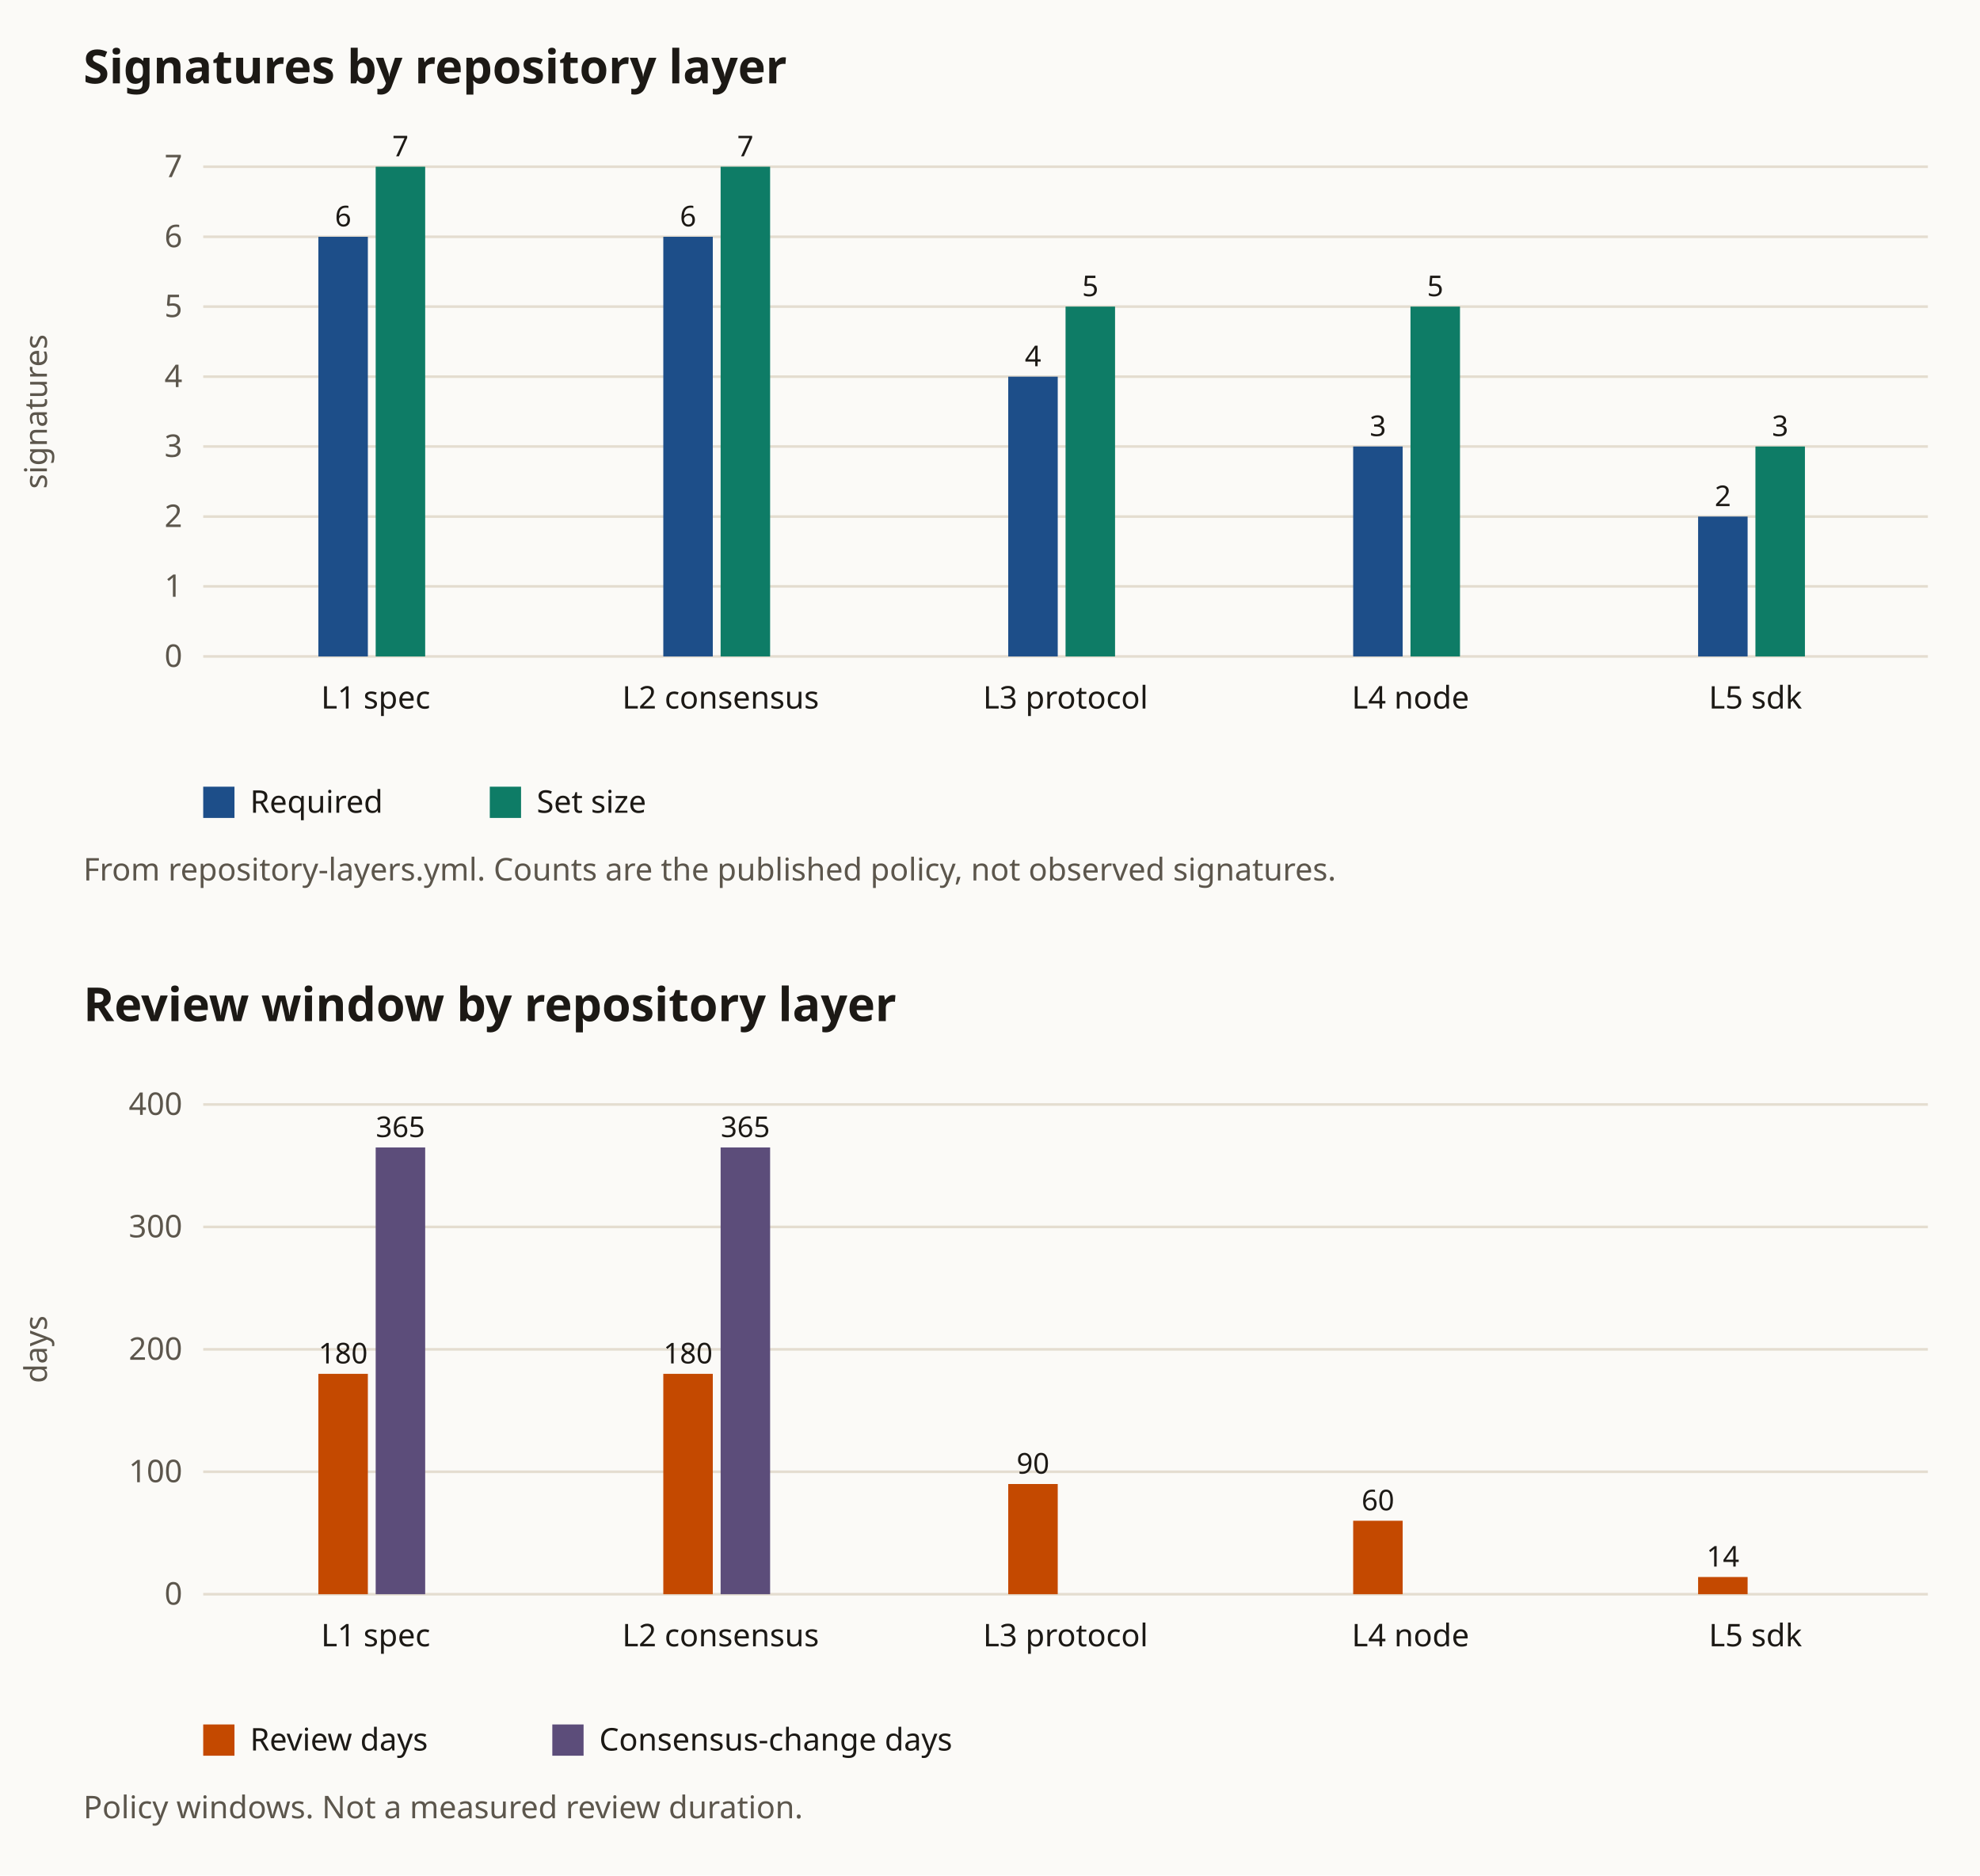
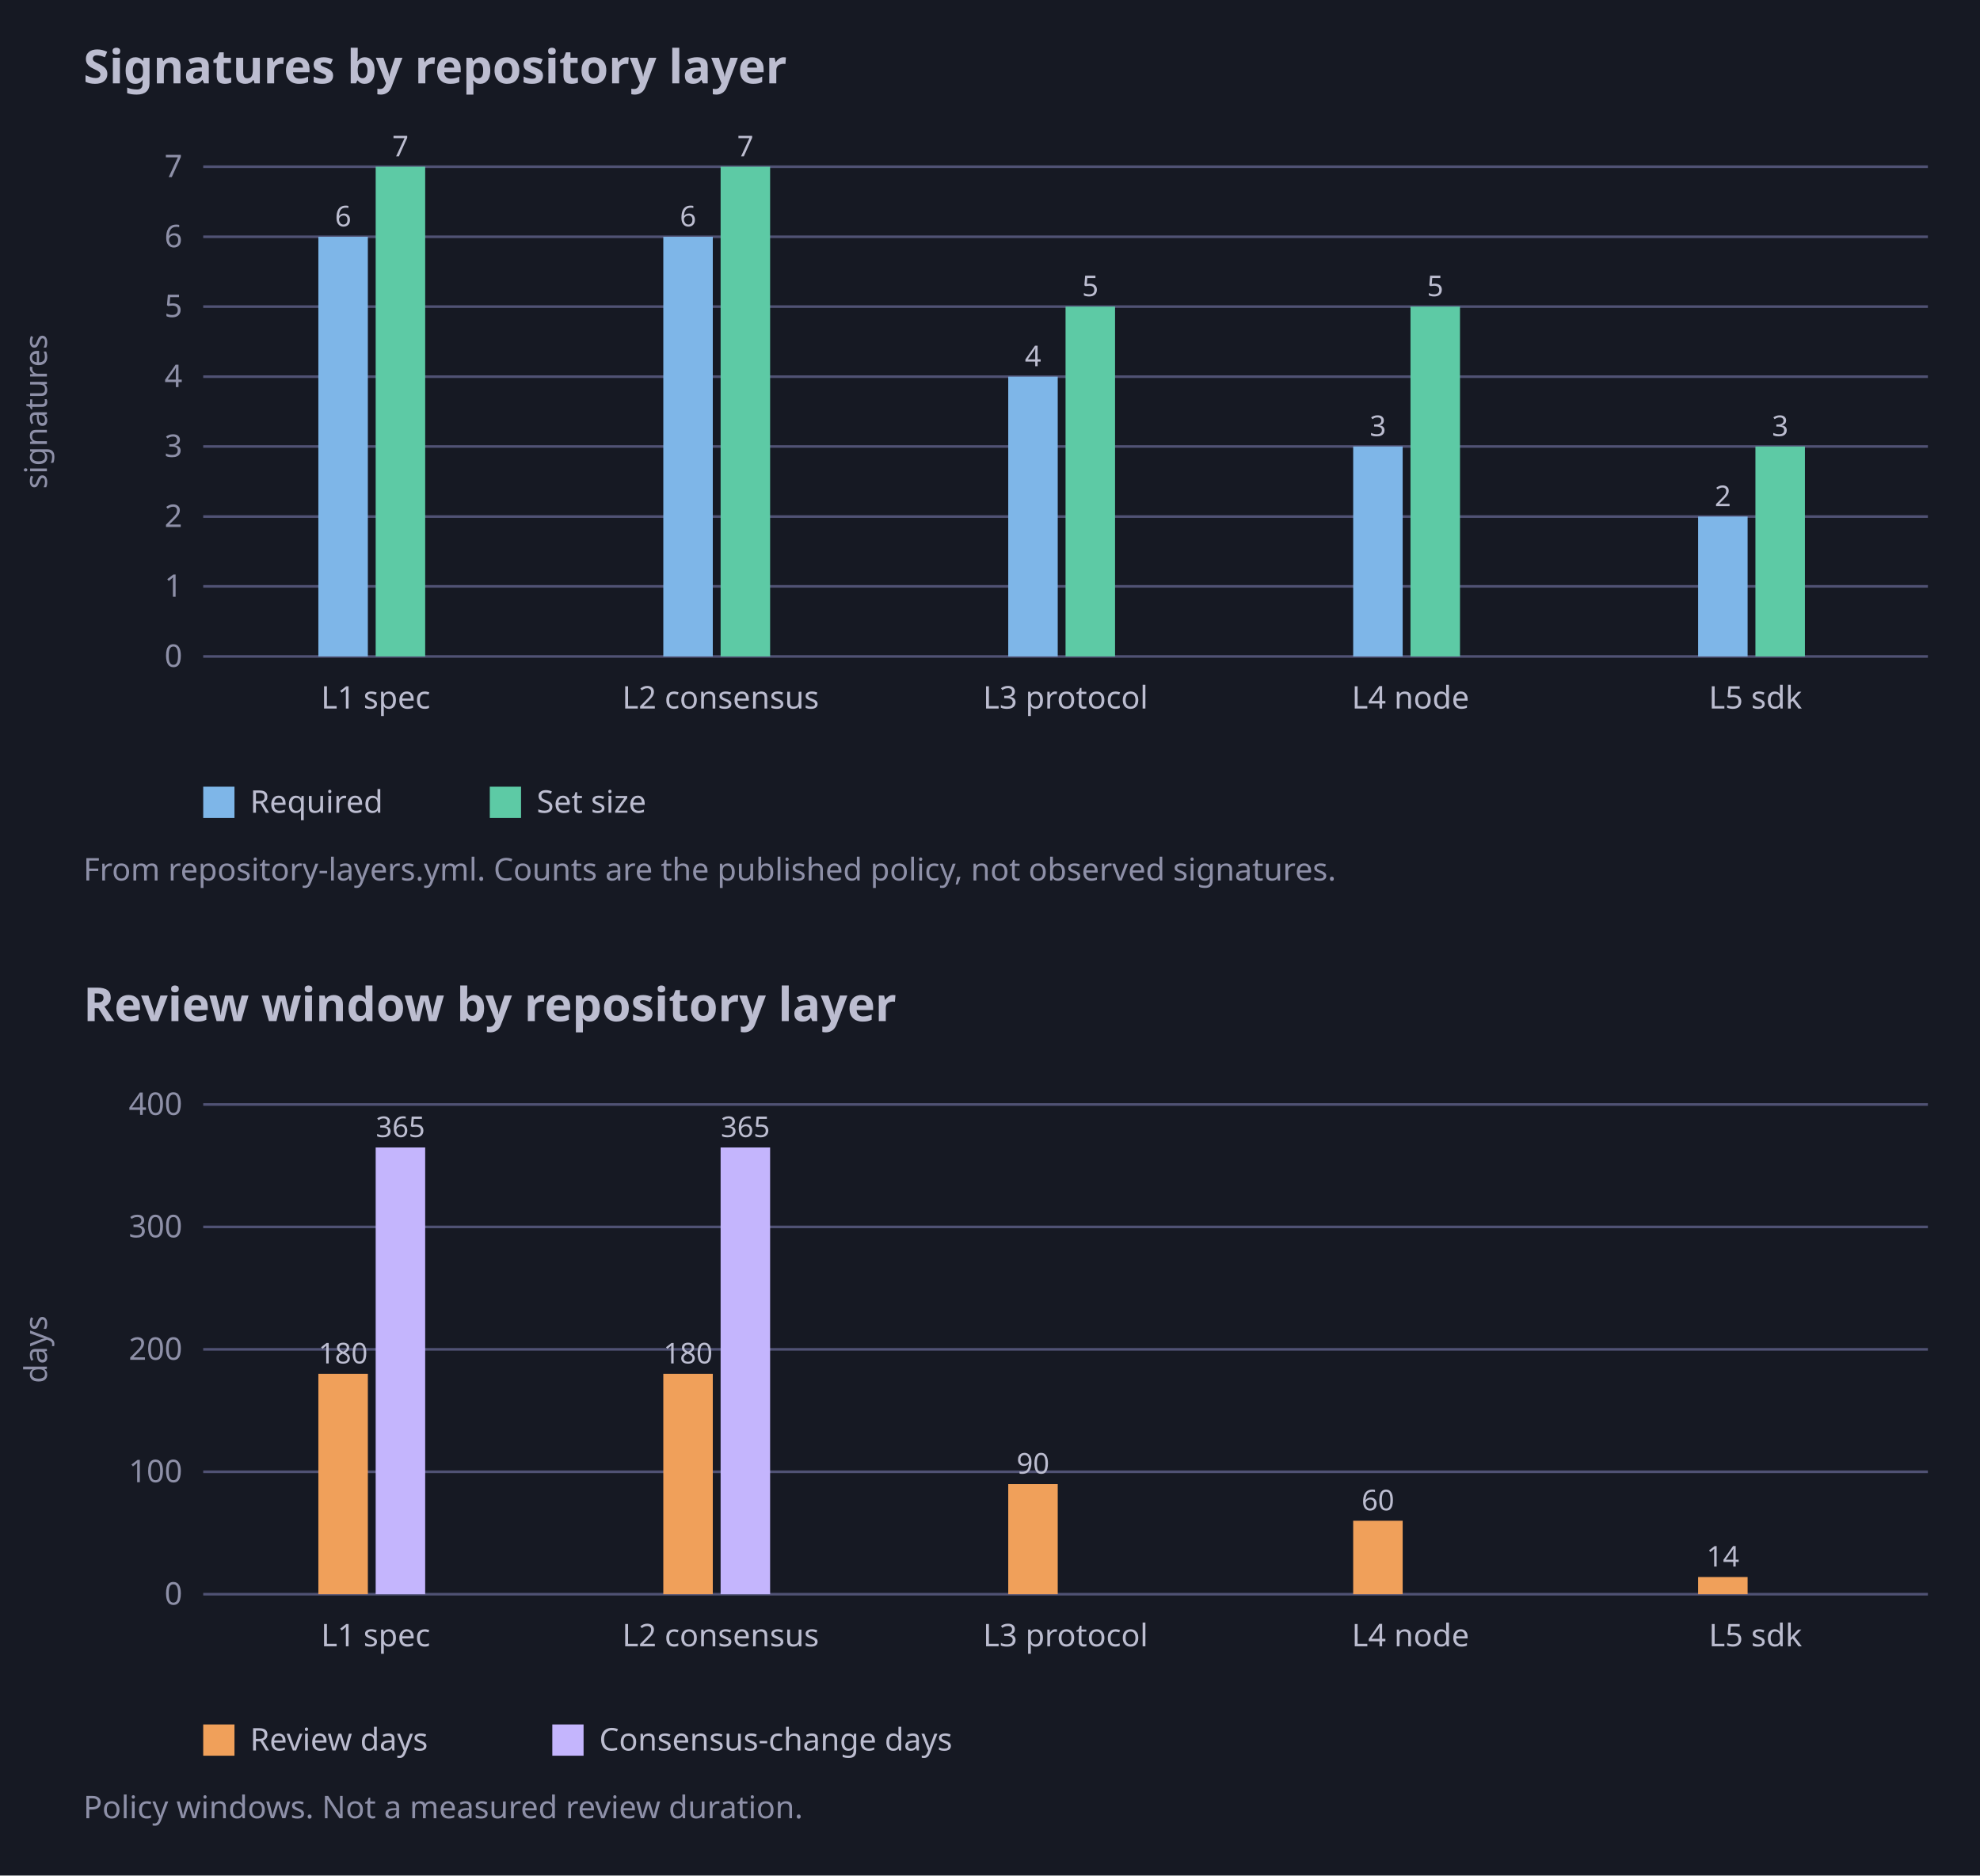
<svg xmlns="http://www.w3.org/2000/svg" viewBox="0 0 760 720" role="img" width="760" height="720">
-   <rect width="100%" height="100%" fill="#fbfaf7" />
+   <rect width="100%" height="100%" fill="#161923" />
  <g transform="translate(0 0)">
-     <text x="32" y="32" fill="#1c1915" font-family="system-ui,sans-serif" font-size="18" font-weight="650">Signatures by repository layer</text>
-     <text x="18" y="158.0" fill="#5c564c" font-family="system-ui,sans-serif" font-size="12" text-anchor="middle" transform="rotate(-90 18 158.0)">signatures</text>
-     <line x1="78" y1="252.0" x2="740" y2="252.0" stroke="#e4ddd0" />
-     <text x="70" y="256.0" fill="#5c564c" text-anchor="end" font-family="system-ui,sans-serif" font-size="12">0</text>
-     <line x1="78" y1="225.1" x2="740" y2="225.1" stroke="#e4ddd0" />
-     <text x="70" y="229.1" fill="#5c564c" text-anchor="end" font-family="system-ui,sans-serif" font-size="12">1</text>
-     <line x1="78" y1="198.3" x2="740" y2="198.3" stroke="#e4ddd0" />
-     <text x="70" y="202.3" fill="#5c564c" text-anchor="end" font-family="system-ui,sans-serif" font-size="12">2</text>
-     <line x1="78" y1="171.4" x2="740" y2="171.4" stroke="#e4ddd0" />
-     <text x="70" y="175.4" fill="#5c564c" text-anchor="end" font-family="system-ui,sans-serif" font-size="12">3</text>
-     <line x1="78" y1="144.6" x2="740" y2="144.6" stroke="#e4ddd0" />
-     <text x="70" y="148.6" fill="#5c564c" text-anchor="end" font-family="system-ui,sans-serif" font-size="12">4</text>
-     <line x1="78" y1="117.7" x2="740" y2="117.7" stroke="#e4ddd0" />
-     <text x="70" y="121.7" fill="#5c564c" text-anchor="end" font-family="system-ui,sans-serif" font-size="12">5</text>
-     <line x1="78" y1="90.9" x2="740" y2="90.9" stroke="#e4ddd0" />
-     <text x="70" y="94.9" fill="#5c564c" text-anchor="end" font-family="system-ui,sans-serif" font-size="12">6</text>
-     <line x1="78" y1="64.0" x2="740" y2="64.0" stroke="#e4ddd0" />
-     <text x="70" y="68.0" fill="#5c564c" text-anchor="end" font-family="system-ui,sans-serif" font-size="12">7</text>
-     <rect x="122.2" y="90.9" width="19.0" height="161.1" fill="#1d4e89" />
-     <text x="131.7" y="86.9" fill="#1c1915" text-anchor="middle" font-family="system-ui,sans-serif" font-size="11">6</text>
-     <rect x="144.2" y="64.0" width="19.0" height="188.0" fill="#0e7c66" />
-     <text x="153.7" y="60.0" fill="#1c1915" text-anchor="middle" font-family="system-ui,sans-serif" font-size="11">7</text>
-     <text x="144.2" y="272" fill="#1c1915" text-anchor="middle" font-family="system-ui,sans-serif" font-size="12">L1 spec</text>
-     <rect x="254.6" y="90.9" width="19.0" height="161.1" fill="#1d4e89" />
-     <text x="264.1" y="86.9" fill="#1c1915" text-anchor="middle" font-family="system-ui,sans-serif" font-size="11">6</text>
-     <rect x="276.6" y="64.0" width="19.0" height="188.0" fill="#0e7c66" />
-     <text x="286.1" y="60.0" fill="#1c1915" text-anchor="middle" font-family="system-ui,sans-serif" font-size="11">7</text>
-     <text x="276.6" y="272" fill="#1c1915" text-anchor="middle" font-family="system-ui,sans-serif" font-size="12">L2 consensus</text>
-     <rect x="387.0" y="144.6" width="19.0" height="107.4" fill="#1d4e89" />
-     <text x="396.5" y="140.6" fill="#1c1915" text-anchor="middle" font-family="system-ui,sans-serif" font-size="11">4</text>
-     <rect x="409.0" y="117.7" width="19.0" height="134.3" fill="#0e7c66" />
-     <text x="418.5" y="113.7" fill="#1c1915" text-anchor="middle" font-family="system-ui,sans-serif" font-size="11">5</text>
-     <text x="409.0" y="272" fill="#1c1915" text-anchor="middle" font-family="system-ui,sans-serif" font-size="12">L3 protocol</text>
-     <rect x="519.4" y="171.4" width="19.0" height="80.6" fill="#1d4e89" />
-     <text x="528.9" y="167.4" fill="#1c1915" text-anchor="middle" font-family="system-ui,sans-serif" font-size="11">3</text>
-     <rect x="541.4" y="117.7" width="19.0" height="134.3" fill="#0e7c66" />
-     <text x="550.9" y="113.7" fill="#1c1915" text-anchor="middle" font-family="system-ui,sans-serif" font-size="11">5</text>
-     <text x="541.4" y="272" fill="#1c1915" text-anchor="middle" font-family="system-ui,sans-serif" font-size="12">L4 node</text>
-     <rect x="651.8" y="198.3" width="19.0" height="53.7" fill="#1d4e89" />
-     <text x="661.3" y="194.3" fill="#1c1915" text-anchor="middle" font-family="system-ui,sans-serif" font-size="11">2</text>
-     <rect x="673.8" y="171.4" width="19.0" height="80.6" fill="#0e7c66" />
-     <text x="683.3" y="167.4" fill="#1c1915" text-anchor="middle" font-family="system-ui,sans-serif" font-size="11">3</text>
-     <text x="673.8" y="272" fill="#1c1915" text-anchor="middle" font-family="system-ui,sans-serif" font-size="12">L5 sdk</text>
-     <rect x="78" y="302" width="12" height="12" fill="#1d4e89" />
-     <text x="96" y="312" fill="#1c1915" font-family="system-ui,sans-serif" font-size="12">Required</text>
-     <rect x="188" y="302" width="12" height="12" fill="#0e7c66" />
-     <text x="206" y="312" fill="#1c1915" font-family="system-ui,sans-serif" font-size="12">Set size</text>
-     <text x="32" y="338" fill="#5c564c" font-family="system-ui,sans-serif" font-size="12">From repository-layers.yml. Counts are the published policy, not observed signatures.</text>
+     <text x="32" y="32" fill="#bcbdd0" font-family="system-ui,sans-serif" font-size="18" font-weight="650">Signatures by repository layer</text>
+     <text x="18" y="158.0" fill="#8e90a8" font-family="system-ui,sans-serif" font-size="12" text-anchor="middle" transform="rotate(-90 18 158.0)">signatures</text>
+     <line x1="78" y1="252.0" x2="740" y2="252.0" stroke="#505274" />
+     <text x="70" y="256.0" fill="#8e90a8" text-anchor="end" font-family="system-ui,sans-serif" font-size="12">0</text>
+     <line x1="78" y1="225.1" x2="740" y2="225.1" stroke="#505274" />
+     <text x="70" y="229.1" fill="#8e90a8" text-anchor="end" font-family="system-ui,sans-serif" font-size="12">1</text>
+     <line x1="78" y1="198.3" x2="740" y2="198.3" stroke="#505274" />
+     <text x="70" y="202.3" fill="#8e90a8" text-anchor="end" font-family="system-ui,sans-serif" font-size="12">2</text>
+     <line x1="78" y1="171.4" x2="740" y2="171.4" stroke="#505274" />
+     <text x="70" y="175.4" fill="#8e90a8" text-anchor="end" font-family="system-ui,sans-serif" font-size="12">3</text>
+     <line x1="78" y1="144.6" x2="740" y2="144.6" stroke="#505274" />
+     <text x="70" y="148.6" fill="#8e90a8" text-anchor="end" font-family="system-ui,sans-serif" font-size="12">4</text>
+     <line x1="78" y1="117.7" x2="740" y2="117.7" stroke="#505274" />
+     <text x="70" y="121.7" fill="#8e90a8" text-anchor="end" font-family="system-ui,sans-serif" font-size="12">5</text>
+     <line x1="78" y1="90.9" x2="740" y2="90.9" stroke="#505274" />
+     <text x="70" y="94.9" fill="#8e90a8" text-anchor="end" font-family="system-ui,sans-serif" font-size="12">6</text>
+     <line x1="78" y1="64.0" x2="740" y2="64.0" stroke="#505274" />
+     <text x="70" y="68.0" fill="#8e90a8" text-anchor="end" font-family="system-ui,sans-serif" font-size="12">7</text>
+     <rect x="122.2" y="90.9" width="19.0" height="161.1" fill="#7eb6e8" />
+     <text x="131.7" y="86.9" fill="#bcbdd0" text-anchor="middle" font-family="system-ui,sans-serif" font-size="11">6</text>
+     <rect x="144.2" y="64.0" width="19.0" height="188.0" fill="#5dcaa5" />
+     <text x="153.7" y="60.0" fill="#bcbdd0" text-anchor="middle" font-family="system-ui,sans-serif" font-size="11">7</text>
+     <text x="144.2" y="272" fill="#bcbdd0" text-anchor="middle" font-family="system-ui,sans-serif" font-size="12">L1 spec</text>
+     <rect x="254.6" y="90.9" width="19.0" height="161.1" fill="#7eb6e8" />
+     <text x="264.1" y="86.9" fill="#bcbdd0" text-anchor="middle" font-family="system-ui,sans-serif" font-size="11">6</text>
+     <rect x="276.6" y="64.0" width="19.0" height="188.0" fill="#5dcaa5" />
+     <text x="286.1" y="60.0" fill="#bcbdd0" text-anchor="middle" font-family="system-ui,sans-serif" font-size="11">7</text>
+     <text x="276.6" y="272" fill="#bcbdd0" text-anchor="middle" font-family="system-ui,sans-serif" font-size="12">L2 consensus</text>
+     <rect x="387.0" y="144.6" width="19.0" height="107.4" fill="#7eb6e8" />
+     <text x="396.5" y="140.6" fill="#bcbdd0" text-anchor="middle" font-family="system-ui,sans-serif" font-size="11">4</text>
+     <rect x="409.0" y="117.7" width="19.0" height="134.3" fill="#5dcaa5" />
+     <text x="418.5" y="113.7" fill="#bcbdd0" text-anchor="middle" font-family="system-ui,sans-serif" font-size="11">5</text>
+     <text x="409.0" y="272" fill="#bcbdd0" text-anchor="middle" font-family="system-ui,sans-serif" font-size="12">L3 protocol</text>
+     <rect x="519.4" y="171.4" width="19.0" height="80.6" fill="#7eb6e8" />
+     <text x="528.9" y="167.4" fill="#bcbdd0" text-anchor="middle" font-family="system-ui,sans-serif" font-size="11">3</text>
+     <rect x="541.4" y="117.7" width="19.0" height="134.3" fill="#5dcaa5" />
+     <text x="550.9" y="113.7" fill="#bcbdd0" text-anchor="middle" font-family="system-ui,sans-serif" font-size="11">5</text>
+     <text x="541.4" y="272" fill="#bcbdd0" text-anchor="middle" font-family="system-ui,sans-serif" font-size="12">L4 node</text>
+     <rect x="651.8" y="198.3" width="19.0" height="53.7" fill="#7eb6e8" />
+     <text x="661.3" y="194.3" fill="#bcbdd0" text-anchor="middle" font-family="system-ui,sans-serif" font-size="11">2</text>
+     <rect x="673.8" y="171.4" width="19.0" height="80.6" fill="#5dcaa5" />
+     <text x="683.3" y="167.4" fill="#bcbdd0" text-anchor="middle" font-family="system-ui,sans-serif" font-size="11">3</text>
+     <text x="673.8" y="272" fill="#bcbdd0" text-anchor="middle" font-family="system-ui,sans-serif" font-size="12">L5 sdk</text>
+     <rect x="78" y="302" width="12" height="12" fill="#7eb6e8" />
+     <text x="96" y="312" fill="#bcbdd0" font-family="system-ui,sans-serif" font-size="12">Required</text>
+     <rect x="188" y="302" width="12" height="12" fill="#5dcaa5" />
+     <text x="206" y="312" fill="#bcbdd0" font-family="system-ui,sans-serif" font-size="12">Set size</text>
+     <text x="32" y="338" fill="#8e90a8" font-family="system-ui,sans-serif" font-size="12">From repository-layers.yml. Counts are the published policy, not observed signatures.</text>
  </g>
  <g transform="translate(0 360)">
-     <text x="32" y="32" fill="#1c1915" font-family="system-ui,sans-serif" font-size="18" font-weight="650">Review window by repository layer</text>
-     <text x="18" y="158.0" fill="#5c564c" font-family="system-ui,sans-serif" font-size="12" text-anchor="middle" transform="rotate(-90 18 158.0)">days</text>
-     <line x1="78" y1="252.0" x2="740" y2="252.0" stroke="#e4ddd0" />
-     <text x="70" y="256.0" fill="#5c564c" text-anchor="end" font-family="system-ui,sans-serif" font-size="12">0</text>
-     <line x1="78" y1="205.0" x2="740" y2="205.0" stroke="#e4ddd0" />
-     <text x="70" y="209.0" fill="#5c564c" text-anchor="end" font-family="system-ui,sans-serif" font-size="12">100</text>
-     <line x1="78" y1="158.0" x2="740" y2="158.0" stroke="#e4ddd0" />
-     <text x="70" y="162.0" fill="#5c564c" text-anchor="end" font-family="system-ui,sans-serif" font-size="12">200</text>
-     <line x1="78" y1="111.0" x2="740" y2="111.0" stroke="#e4ddd0" />
-     <text x="70" y="115.0" fill="#5c564c" text-anchor="end" font-family="system-ui,sans-serif" font-size="12">300</text>
-     <line x1="78" y1="64.0" x2="740" y2="64.0" stroke="#e4ddd0" />
-     <text x="70" y="68.0" fill="#5c564c" text-anchor="end" font-family="system-ui,sans-serif" font-size="12">400</text>
-     <rect x="122.2" y="167.4" width="19.0" height="84.6" fill="#c44900" />
-     <text x="131.7" y="163.4" fill="#1c1915" text-anchor="middle" font-family="system-ui,sans-serif" font-size="11">180</text>
-     <rect x="144.2" y="80.5" width="19.0" height="171.5" fill="#5c4d7a" />
-     <text x="153.7" y="76.5" fill="#1c1915" text-anchor="middle" font-family="system-ui,sans-serif" font-size="11">365</text>
-     <text x="144.2" y="272" fill="#1c1915" text-anchor="middle" font-family="system-ui,sans-serif" font-size="12">L1 spec</text>
-     <rect x="254.6" y="167.4" width="19.0" height="84.6" fill="#c44900" />
-     <text x="264.1" y="163.4" fill="#1c1915" text-anchor="middle" font-family="system-ui,sans-serif" font-size="11">180</text>
-     <rect x="276.6" y="80.5" width="19.0" height="171.5" fill="#5c4d7a" />
-     <text x="286.1" y="76.5" fill="#1c1915" text-anchor="middle" font-family="system-ui,sans-serif" font-size="11">365</text>
-     <text x="276.6" y="272" fill="#1c1915" text-anchor="middle" font-family="system-ui,sans-serif" font-size="12">L2 consensus</text>
-     <rect x="387.0" y="209.7" width="19.0" height="42.3" fill="#c44900" />
-     <text x="396.5" y="205.7" fill="#1c1915" text-anchor="middle" font-family="system-ui,sans-serif" font-size="11">90</text>
-     <text x="409.0" y="272" fill="#1c1915" text-anchor="middle" font-family="system-ui,sans-serif" font-size="12">L3 protocol</text>
-     <rect x="519.4" y="223.8" width="19.0" height="28.2" fill="#c44900" />
-     <text x="528.9" y="219.8" fill="#1c1915" text-anchor="middle" font-family="system-ui,sans-serif" font-size="11">60</text>
-     <text x="541.4" y="272" fill="#1c1915" text-anchor="middle" font-family="system-ui,sans-serif" font-size="12">L4 node</text>
-     <rect x="651.8" y="245.4" width="19.0" height="6.6" fill="#c44900" />
-     <text x="661.3" y="241.4" fill="#1c1915" text-anchor="middle" font-family="system-ui,sans-serif" font-size="11">14</text>
-     <text x="673.8" y="272" fill="#1c1915" text-anchor="middle" font-family="system-ui,sans-serif" font-size="12">L5 sdk</text>
-     <rect x="78" y="302" width="12" height="12" fill="#c44900" />
-     <text x="96" y="312" fill="#1c1915" font-family="system-ui,sans-serif" font-size="12">Review days</text>
-     <rect x="212" y="302" width="12" height="12" fill="#5c4d7a" />
-     <text x="230" y="312" fill="#1c1915" font-family="system-ui,sans-serif" font-size="12">Consensus-change days</text>
-     <text x="32" y="338" fill="#5c564c" font-family="system-ui,sans-serif" font-size="12">Policy windows. Not a measured review duration.</text>
+     <text x="32" y="32" fill="#bcbdd0" font-family="system-ui,sans-serif" font-size="18" font-weight="650">Review window by repository layer</text>
+     <text x="18" y="158.0" fill="#8e90a8" font-family="system-ui,sans-serif" font-size="12" text-anchor="middle" transform="rotate(-90 18 158.0)">days</text>
+     <line x1="78" y1="252.0" x2="740" y2="252.0" stroke="#505274" />
+     <text x="70" y="256.0" fill="#8e90a8" text-anchor="end" font-family="system-ui,sans-serif" font-size="12">0</text>
+     <line x1="78" y1="205.0" x2="740" y2="205.0" stroke="#505274" />
+     <text x="70" y="209.0" fill="#8e90a8" text-anchor="end" font-family="system-ui,sans-serif" font-size="12">100</text>
+     <line x1="78" y1="158.0" x2="740" y2="158.0" stroke="#505274" />
+     <text x="70" y="162.0" fill="#8e90a8" text-anchor="end" font-family="system-ui,sans-serif" font-size="12">200</text>
+     <line x1="78" y1="111.0" x2="740" y2="111.0" stroke="#505274" />
+     <text x="70" y="115.0" fill="#8e90a8" text-anchor="end" font-family="system-ui,sans-serif" font-size="12">300</text>
+     <line x1="78" y1="64.0" x2="740" y2="64.0" stroke="#505274" />
+     <text x="70" y="68.0" fill="#8e90a8" text-anchor="end" font-family="system-ui,sans-serif" font-size="12">400</text>
+     <rect x="122.2" y="167.4" width="19.0" height="84.6" fill="#f0a05a" />
+     <text x="131.7" y="163.4" fill="#bcbdd0" text-anchor="middle" font-family="system-ui,sans-serif" font-size="11">180</text>
+     <rect x="144.2" y="80.5" width="19.0" height="171.5" fill="#c4b5fd" />
+     <text x="153.7" y="76.5" fill="#bcbdd0" text-anchor="middle" font-family="system-ui,sans-serif" font-size="11">365</text>
+     <text x="144.2" y="272" fill="#bcbdd0" text-anchor="middle" font-family="system-ui,sans-serif" font-size="12">L1 spec</text>
+     <rect x="254.6" y="167.4" width="19.0" height="84.6" fill="#f0a05a" />
+     <text x="264.1" y="163.4" fill="#bcbdd0" text-anchor="middle" font-family="system-ui,sans-serif" font-size="11">180</text>
+     <rect x="276.6" y="80.5" width="19.0" height="171.5" fill="#c4b5fd" />
+     <text x="286.1" y="76.5" fill="#bcbdd0" text-anchor="middle" font-family="system-ui,sans-serif" font-size="11">365</text>
+     <text x="276.6" y="272" fill="#bcbdd0" text-anchor="middle" font-family="system-ui,sans-serif" font-size="12">L2 consensus</text>
+     <rect x="387.0" y="209.7" width="19.0" height="42.3" fill="#f0a05a" />
+     <text x="396.5" y="205.7" fill="#bcbdd0" text-anchor="middle" font-family="system-ui,sans-serif" font-size="11">90</text>
+     <text x="409.0" y="272" fill="#bcbdd0" text-anchor="middle" font-family="system-ui,sans-serif" font-size="12">L3 protocol</text>
+     <rect x="519.4" y="223.8" width="19.0" height="28.2" fill="#f0a05a" />
+     <text x="528.9" y="219.8" fill="#bcbdd0" text-anchor="middle" font-family="system-ui,sans-serif" font-size="11">60</text>
+     <text x="541.4" y="272" fill="#bcbdd0" text-anchor="middle" font-family="system-ui,sans-serif" font-size="12">L4 node</text>
+     <rect x="651.8" y="245.4" width="19.0" height="6.6" fill="#f0a05a" />
+     <text x="661.3" y="241.4" fill="#bcbdd0" text-anchor="middle" font-family="system-ui,sans-serif" font-size="11">14</text>
+     <text x="673.8" y="272" fill="#bcbdd0" text-anchor="middle" font-family="system-ui,sans-serif" font-size="12">L5 sdk</text>
+     <rect x="78" y="302" width="12" height="12" fill="#f0a05a" />
+     <text x="96" y="312" fill="#bcbdd0" font-family="system-ui,sans-serif" font-size="12">Review days</text>
+     <rect x="212" y="302" width="12" height="12" fill="#c4b5fd" />
+     <text x="230" y="312" fill="#bcbdd0" font-family="system-ui,sans-serif" font-size="12">Consensus-change days</text>
+     <text x="32" y="338" fill="#8e90a8" font-family="system-ui,sans-serif" font-size="12">Policy windows. Not a measured review duration.</text>
  </g>
</svg>
